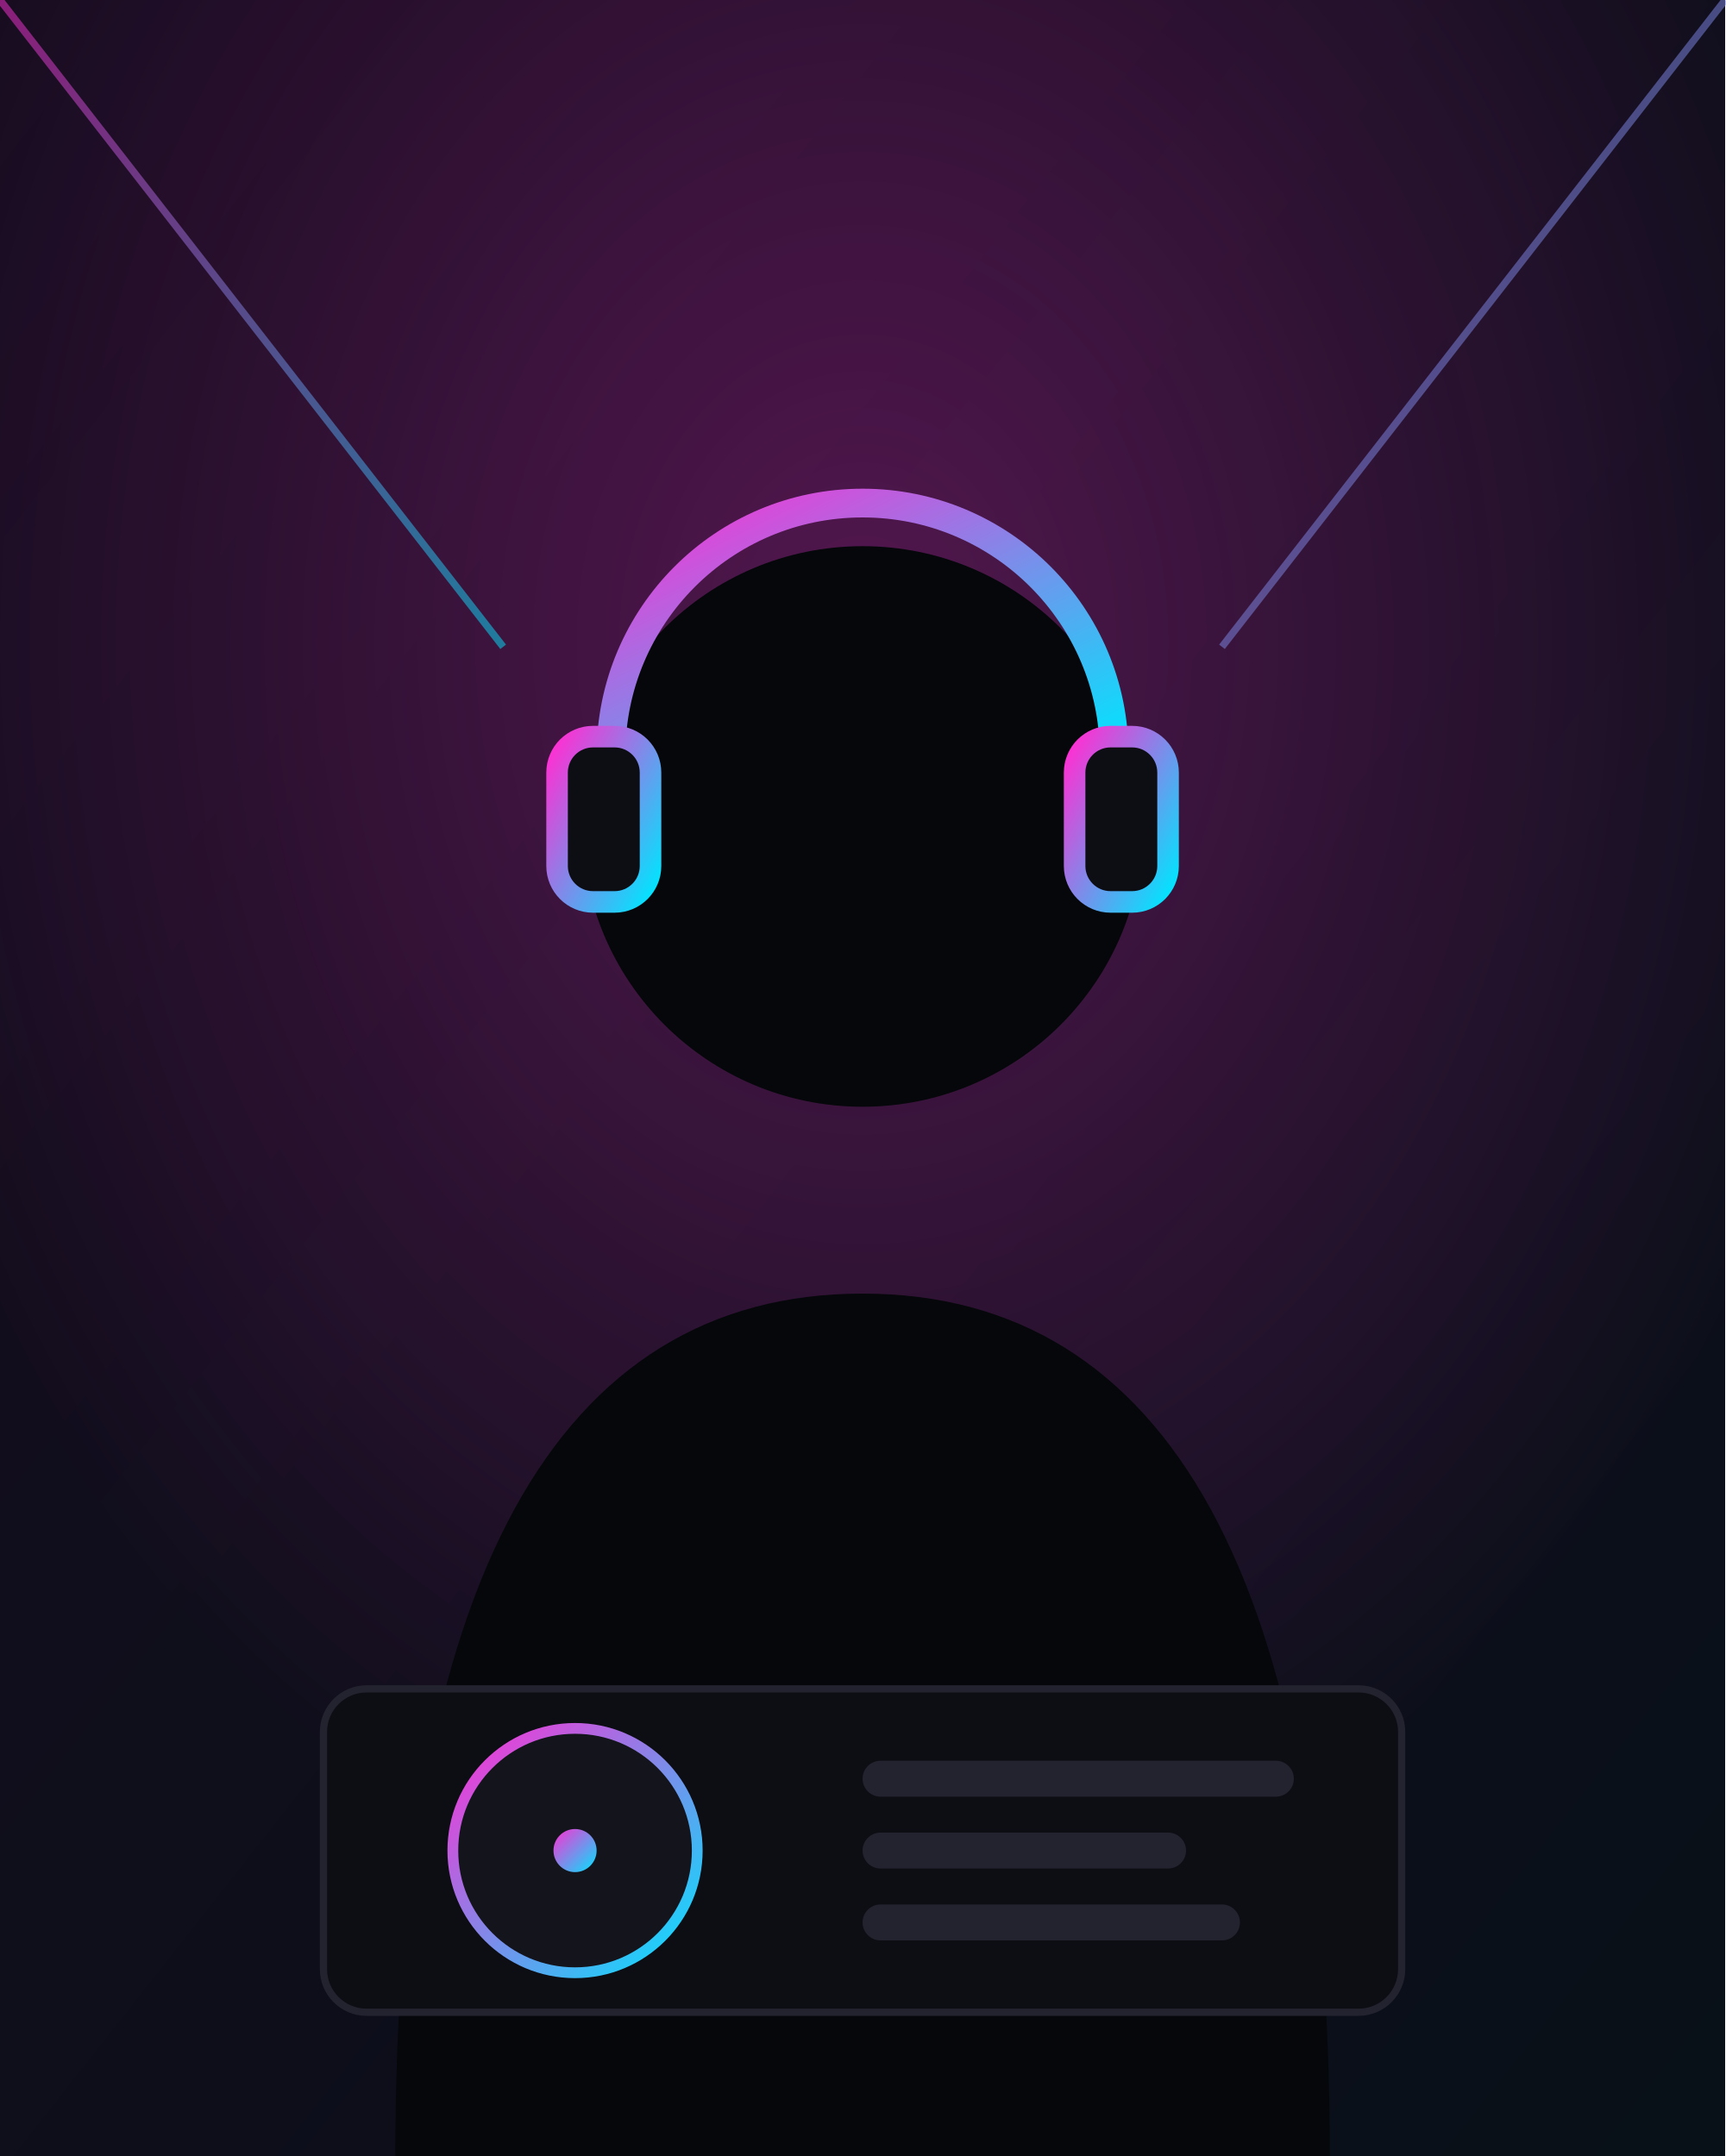
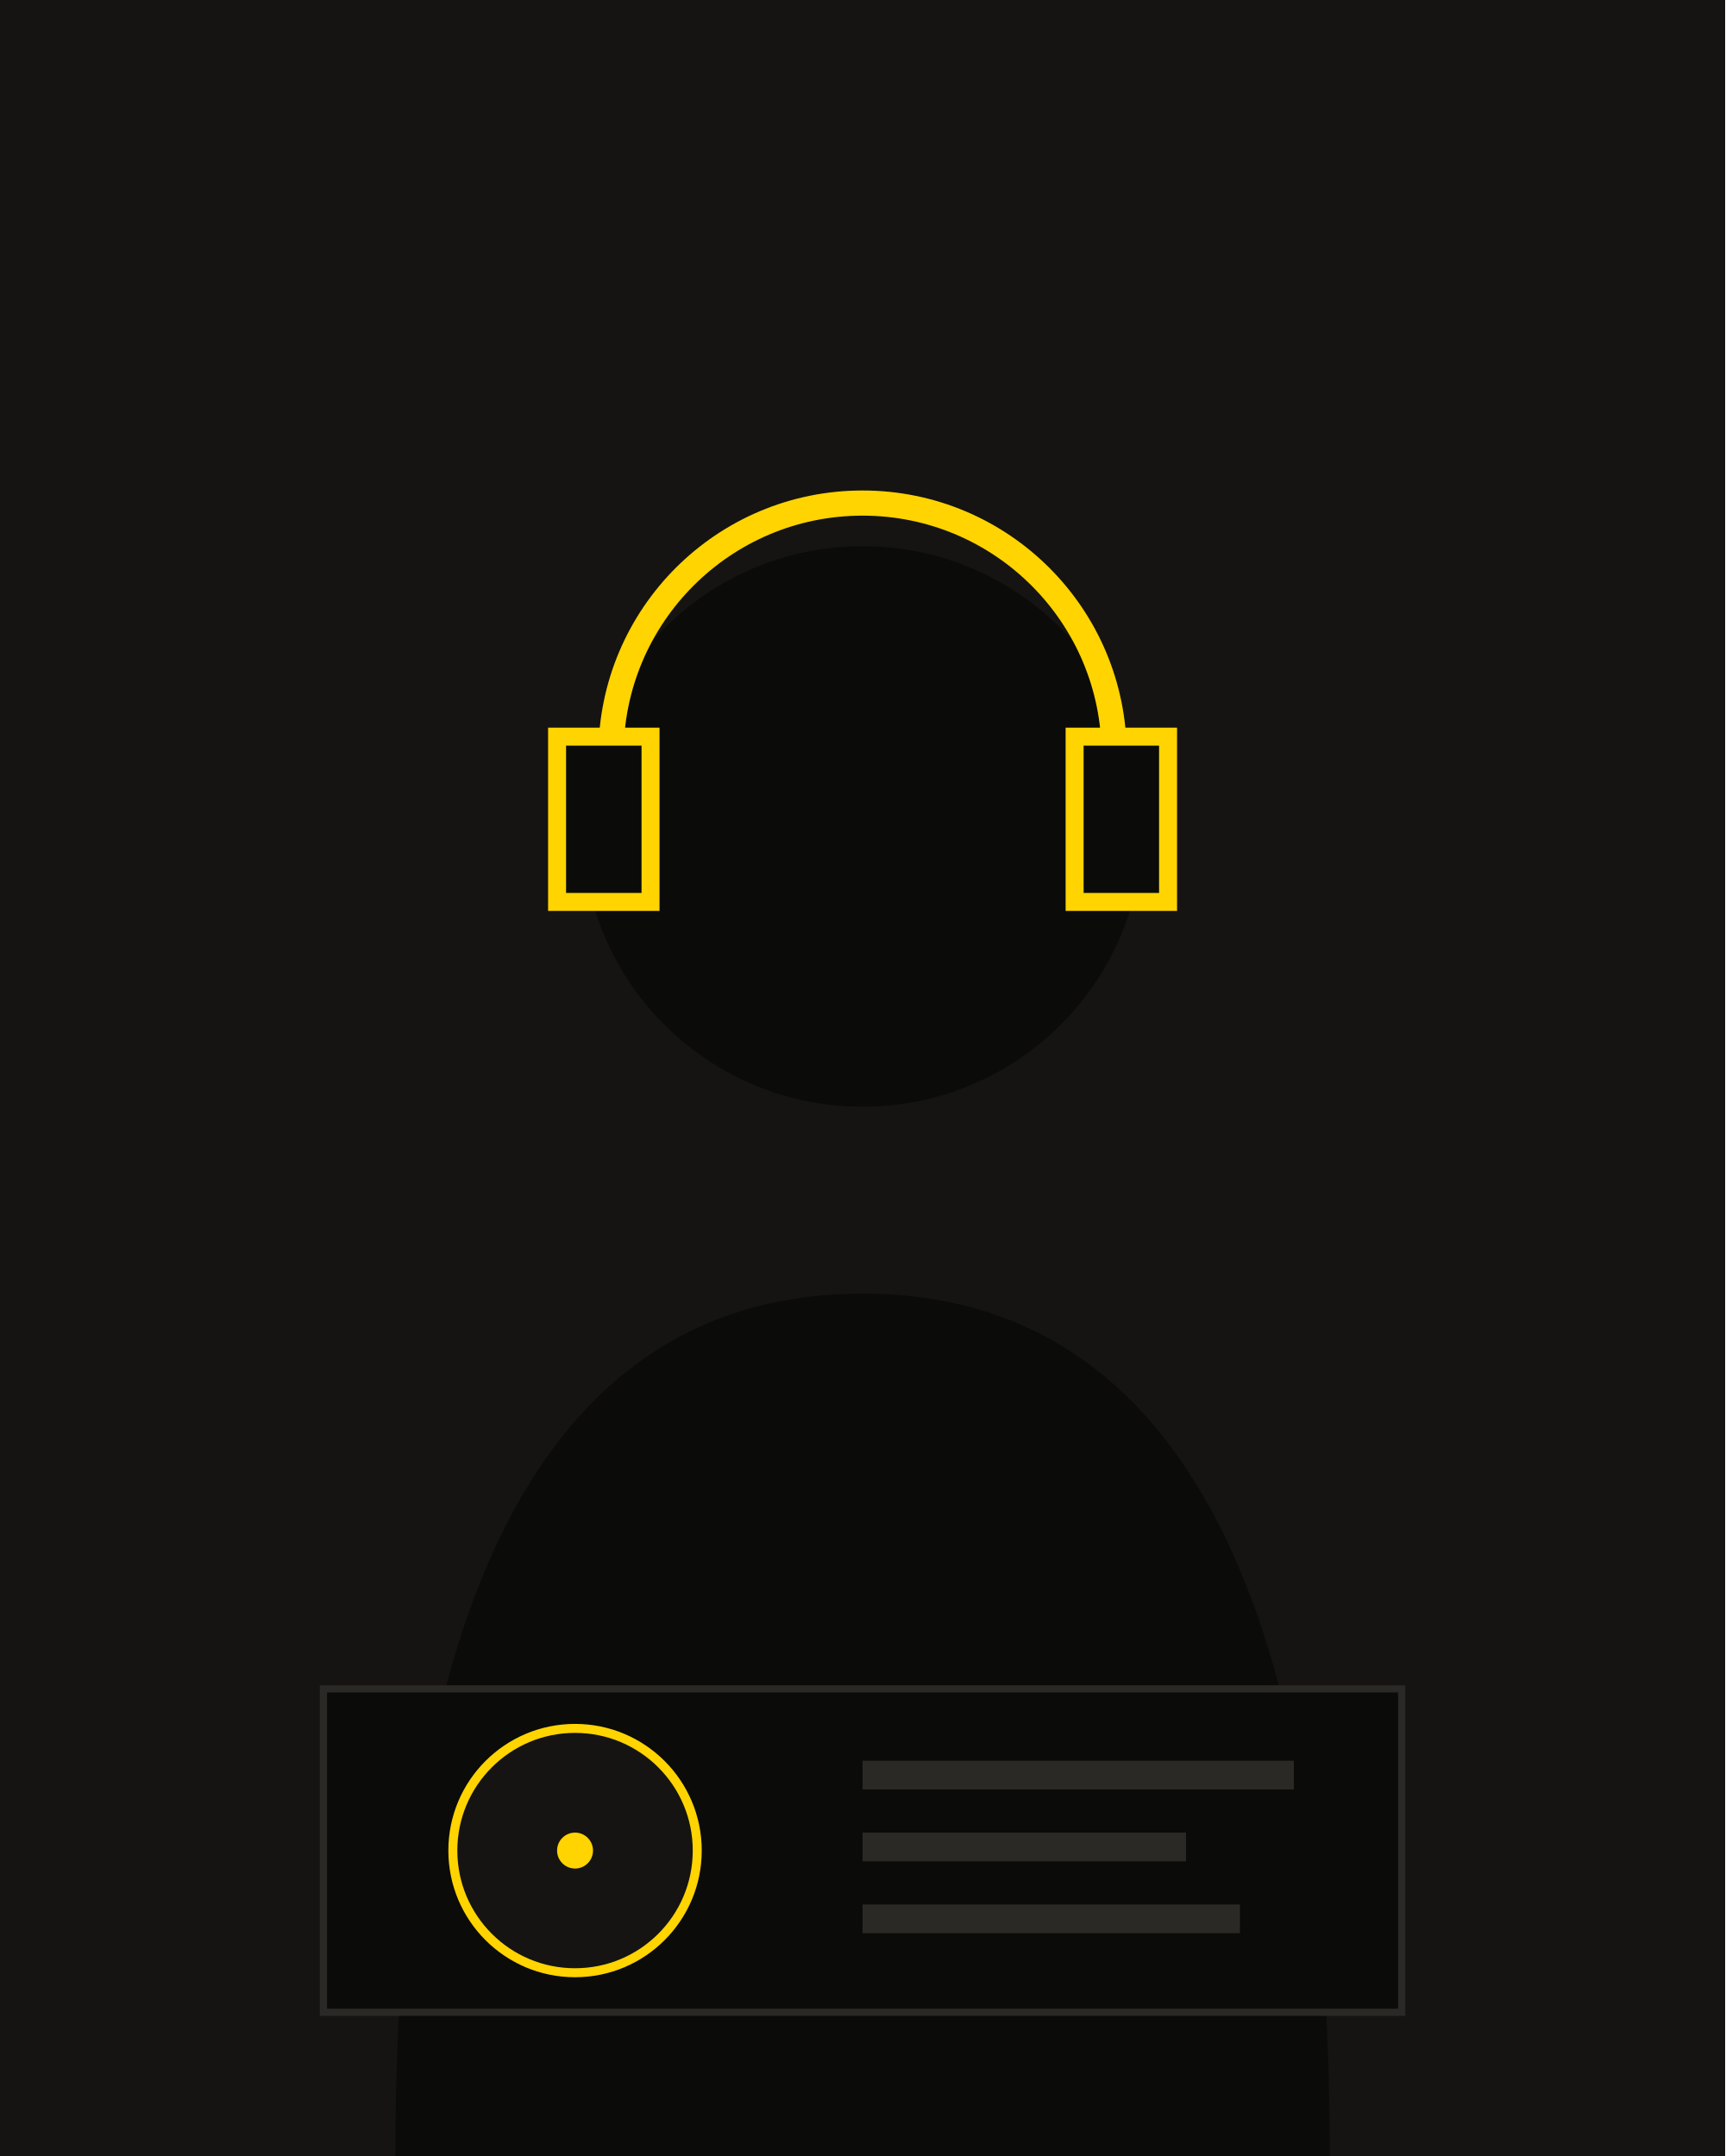
<svg xmlns="http://www.w3.org/2000/svg" viewBox="0 0 480 600">
-   <defs>
-     <linearGradient id="bg" x1="0%" y1="0%" x2="100%" y2="100%">
-       <stop offset="0%" stop-color="#150c1e" />
-       <stop offset="100%" stop-color="#081018" />
-     </linearGradient>
-     <linearGradient id="gg" x1="0%" y1="0%" x2="100%" y2="100%">
-       <stop offset="0%" stop-color="#ff2fd3" />
-       <stop offset="100%" stop-color="#00e5ff" />
-     </linearGradient>
-     <radialGradient id="spot" cx="50%" cy="30%" r="60%">
-       <stop offset="0%" stop-color="#ff2fd3" stop-opacity="0.28" />
-       <stop offset="100%" stop-color="#ff2fd3" stop-opacity="0" />
-     </radialGradient>
-   </defs>
-   <rect width="480" height="600" fill="url(#bg)" />
-   <rect width="480" height="600" fill="url(#spot)" />
-   <g fill="#05070a">
+   <rect width="480" height="600" fill="#151412" />
+   <g fill="#0b0b0a">
    <circle cx="240" cy="230" r="78" />
    <path d="M110 600 C110 440 155 360 240 360 C325 360 370 440 370 600 Z" />
  </g>
-   <g stroke="url(#gg)" stroke-width="8" fill="none" stroke-linecap="round">
+   <g stroke="#ffd400" stroke-width="7" fill="none" stroke-linecap="square">
    <path d="M170 210 a70 70 0 0 1 140 0" />
-     <rect x="155" y="205" width="26" height="46" rx="10" fill="#0d0d14" stroke="url(#gg)" stroke-width="6" />
-     <rect x="299" y="205" width="26" height="46" rx="10" fill="#0d0d14" stroke="url(#gg)" stroke-width="6" />
+     <rect x="155" y="205" width="26" height="46" fill="#0b0b0a" stroke="#ffd400" stroke-width="5" />
+     <rect x="299" y="205" width="26" height="46" fill="#0b0b0a" stroke="#ffd400" stroke-width="5" />
  </g>
  <g transform="translate(90,470)">
-     <rect x="0" y="0" width="300" height="90" rx="12" fill="#0d0d14" stroke="#23232f" stroke-width="2" />
-     <circle cx="70" cy="45" r="34" fill="#14141d" stroke="url(#gg)" stroke-width="3" />
-     <circle cx="70" cy="45" r="6" fill="url(#gg)" />
-     <rect x="150" y="20" width="120" height="10" rx="5" fill="#23232f" />
-     <rect x="150" y="40" width="90" height="10" rx="5" fill="#23232f" />
-     <rect x="150" y="60" width="105" height="10" rx="5" fill="#23232f" />
-   </g>
-   <g stroke="url(#gg)" stroke-width="2" opacity="0.5">
-     <line x1="0" y1="0" x2="140" y2="180" />
-     <line x1="480" y1="0" x2="340" y2="180" />
+     <rect x="0" y="0" width="300" height="90" fill="#0b0b0a" stroke="#2a2925" stroke-width="2" />
+     <circle cx="70" cy="45" r="34" fill="#151412" stroke="#ffd400" stroke-width="2.5" />
+     <circle cx="70" cy="45" r="5" fill="#ffd400" />
+     <rect x="150" y="20" width="120" height="8" fill="#2a2925" />
+     <rect x="150" y="40" width="90" height="8" fill="#2a2925" />
+     <rect x="150" y="60" width="105" height="8" fill="#2a2925" />
  </g>
</svg>
